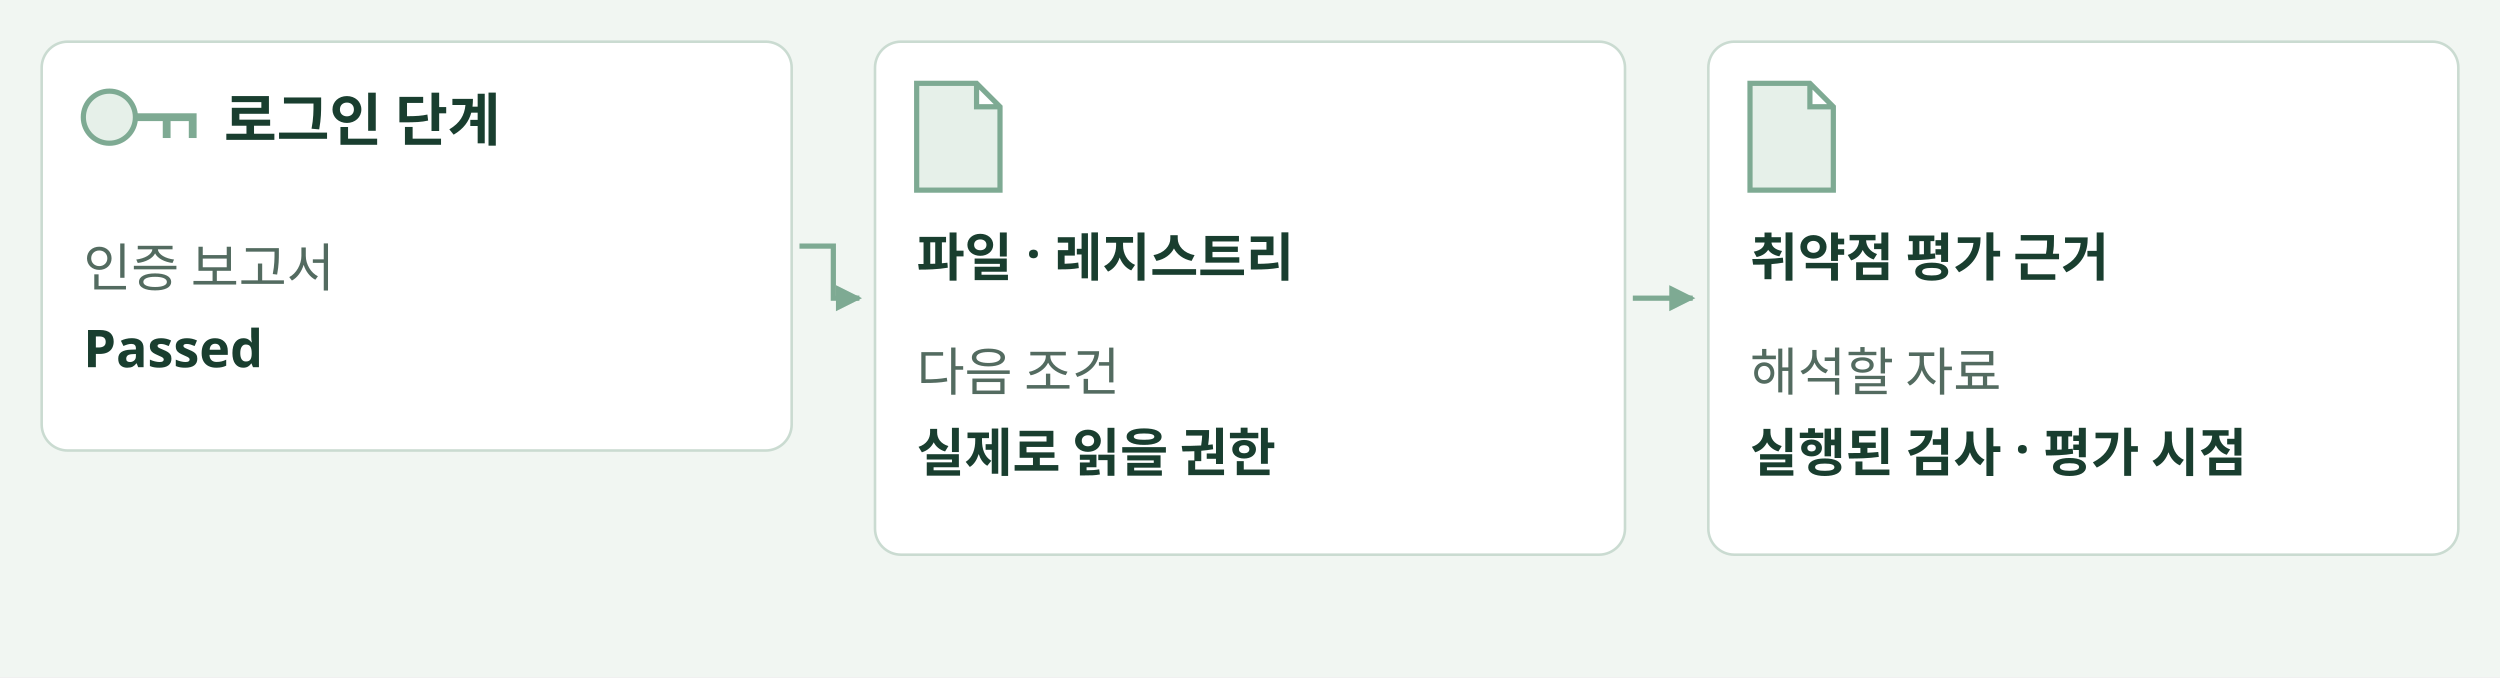
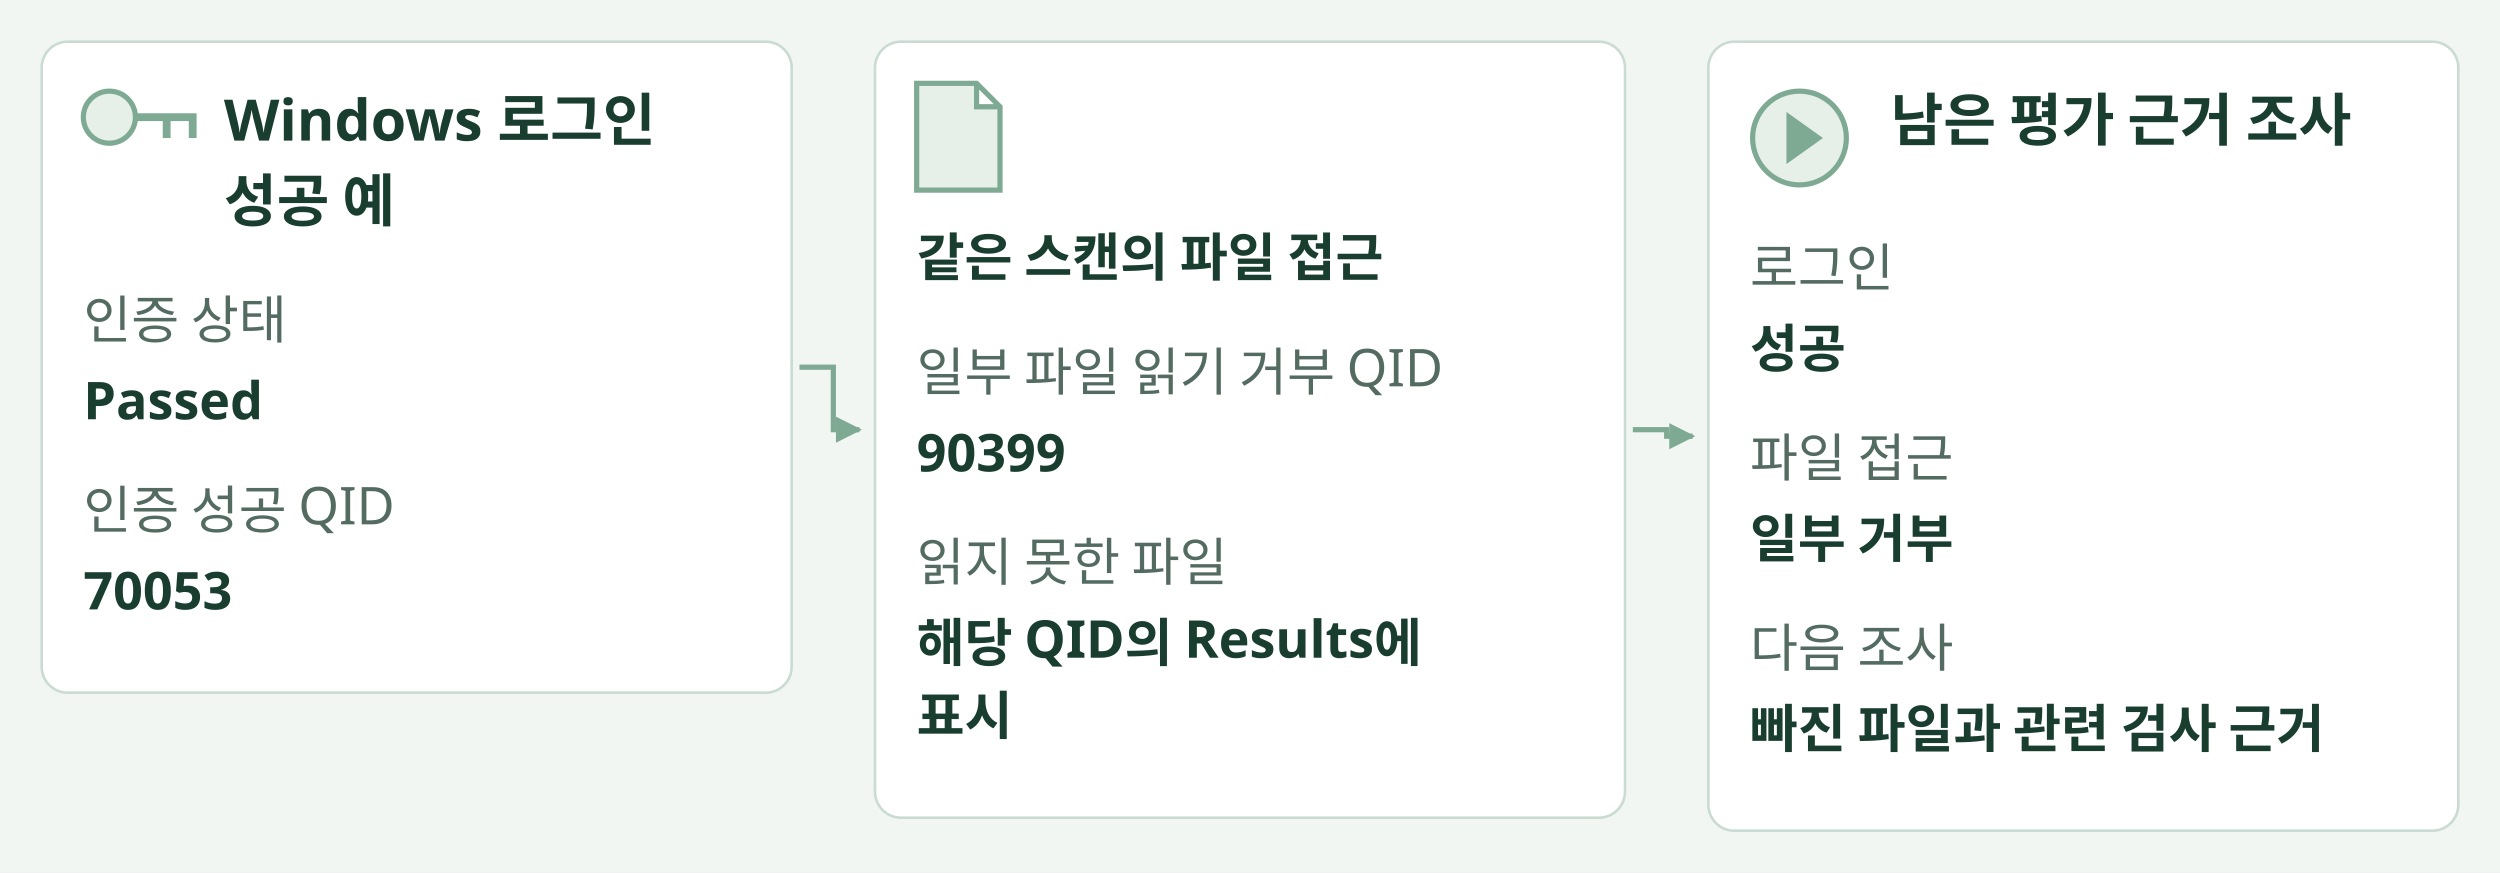
- <svg xmlns="http://www.w3.org/2000/svg" width="960" height="260" viewBox="0 0 960 260" data-diagram-kind="flow" data-explanation="structured" role="img" aria-labelledby="title desc">
+ <svg xmlns="http://www.w3.org/2000/svg" width="960" height="335" viewBox="0 0 960 335" data-diagram-kind="flow" data-explanation="structured" role="img" aria-labelledby="title desc">
  <defs>
    <marker id="arrow" viewBox="0 0 10 10" refX="9" refY="5" markerWidth="5" markerHeight="5" orient="auto-start-reverse">
      <path d="M0 0L10 5L0 10Z" fill="#7eaa93" />
    </marker>
  </defs>
-   <rect width="960" height="260" fill="#f1f6f2" />
+   <rect width="960" height="335" fill="#f1f6f2" />
  <g font-family="'Malgun Gothic','Noto Sans KR',sans-serif">
    <g data-panel="actor">
-       <rect x="16" y="16" width="288" height="157" rx="10" fill="#fff" stroke="#cadbd1" />
+       <rect x="16" y="16" width="288" height="250" rx="10" fill="#fff" stroke="#cadbd1" />
      <circle cx="42" cy="45" r="10" fill="#e6f0e9" stroke="#7eaa93" stroke-width="2" />
      <path d="M52 45h22v8m-10-8v8" stroke="#7eaa93" stroke-width="3" fill="none" />
      <text x="86" y="54" font-size="22" fill="#193e2f" font-weight="700" text-anchor="start" data-role="key">
-         <tspan x="86" dy="0">로그인 단계</tspan>
+         <tspan x="86" dy="0">Windows 로그인</tspan>
+         <tspan x="86" dy="31">성공 예</tspan>
      </text>
-       <text x="32" y="110" font-size="20" fill="#536b60" font-weight="400" text-anchor="start">
-         <tspan x="32" dy="0">인증 보고서</tspan>
+       <text x="32" y="130" font-size="20" fill="#536b60" font-weight="400" text-anchor="start">
+         <tspan x="32" dy="0">인증 상태</tspan>
      </text>
-       <text x="32" y="141" font-size="20" fill="#193e2f" font-weight="700" text-anchor="start" data-role="key">
+       <text x="32" y="161" font-size="20" fill="#193e2f" font-weight="700" text-anchor="start" data-role="key">
        <tspan x="32" dy="0">Passed</tspan>
+       </text>
+       <text x="32" y="203" font-size="20" fill="#536b60" font-weight="400" text-anchor="start">
+         <tspan x="32" dy="0">인증 성공 QID</tspan>
+       </text>
+       <text x="32" y="234" font-size="20" fill="#193e2f" font-weight="700" text-anchor="start" data-role="key">
+         <tspan x="32" dy="0">70053</tspan>
      </text>
    </g>
    <g data-panel="file">
-       <rect x="336" y="16" width="288" height="197" rx="10" fill="#fff" stroke="#cadbd1" />
+       <rect x="336" y="16" width="288" height="298" rx="10" fill="#fff" stroke="#cadbd1" />
      <path d="M352 32h23l9 9v32H352Z M375 32v9h9" fill="#e6f0e9" stroke="#7eaa93" stroke-width="2" />
      <text x="352" y="106" font-size="20" fill="#193e2f" font-weight="700" text-anchor="start" data-role="key">
-         <tspan x="352" dy="0">파일 · 레지스트리</tspan>
+         <tspan x="352" dy="0">같은 스캔의 파일 접근</tspan>
      </text>
      <text x="352" y="150" font-size="20" fill="#536b60" font-weight="400" text-anchor="start">
-         <tspan x="352" dy="0">다음 조건</tspan>
+         <tspan x="352" dy="0">일부 파일 읽기 거부 QID</tspan>
      </text>
      <text x="352" y="181" font-size="20" fill="#193e2f" font-weight="700" text-anchor="start" data-role="key">
-         <tspan x="352" dy="0">실제로 읽을 권한</tspan>
+         <tspan x="352" dy="0">90399</tspan>
+       </text>
+       <text x="352" y="223" font-size="20" fill="#536b60" font-weight="400" text-anchor="start">
+         <tspan x="352" dy="0">읽지 못한 파일</tspan>
+       </text>
+       <text x="352" y="254" font-size="20" fill="#193e2f" font-weight="700" text-anchor="start" data-role="key">
+         <tspan x="352" dy="0">해당 QID의 Results에</tspan>
+         <tspan x="352" dy="28">표시</tspan>
      </text>
    </g>
-     <g data-panel="file">
-       <rect x="656" y="16" width="288" height="197" rx="10" fill="#fff" stroke="#cadbd1" />
-       <path d="M672 32h23l9 9v32H672Z M695 32v9h9" fill="#e6f0e9" stroke="#7eaa93" stroke-width="2" />
-       <text x="672" y="106" font-size="20" fill="#193e2f" font-weight="700" text-anchor="start" data-role="key">
-         <tspan x="672" dy="0">취약점 평가 근거</tspan>
+     <g data-panel="actor">
+       <rect x="656" y="16" width="288" height="303" rx="10" fill="#fff" stroke="#cadbd1" />
+       <circle cx="691" cy="53" r="18" fill="#e6f0e9" stroke="#7eaa93" stroke-width="2" />
+       <path d="M686 43l14 10-14 10Z" fill="#7eaa93" />
+       <text x="726" y="54" font-size="22" fill="#193e2f" font-weight="700" text-anchor="start" data-role="key">
+         <tspan x="726" dy="0">남은 평가 근거 조사</tspan>
      </text>
-       <text x="672" y="150" font-size="20" fill="#536b60" font-weight="400" text-anchor="start">
-         <tspan x="672" dy="0">해석할 자료</tspan>
+       <text x="672" y="110" font-size="20" fill="#536b60" font-weight="400" text-anchor="start">
+         <tspan x="672" dy="0">로그인</tspan>
      </text>
-       <text x="672" y="181" font-size="20" fill="#193e2f" font-weight="700" text-anchor="start" data-role="key">
-         <tspan x="672" dy="0">실행된 검사 · 평가 시점</tspan>
+       <text x="672" y="141" font-size="20" fill="#193e2f" font-weight="700" text-anchor="start" data-role="key">
+         <tspan x="672" dy="0">성공</tspan>
+       </text>
+       <text x="672" y="183" font-size="20" fill="#536b60" font-weight="400" text-anchor="start">
+         <tspan x="672" dy="0">파일 접근</tspan>
+       </text>
+       <text x="672" y="214" font-size="20" fill="#193e2f" font-weight="700" text-anchor="start" data-role="key">
+         <tspan x="672" dy="0">일부 거부</tspan>
+       </text>
+       <text x="672" y="256" font-size="20" fill="#536b60" font-weight="400" text-anchor="start">
+         <tspan x="672" dy="0">다음 조사</tspan>
+       </text>
+       <text x="672" y="287" font-size="20" fill="#193e2f" font-weight="700" text-anchor="start" data-role="key">
+         <tspan x="672" dy="0">빠진 파일과 관련 검사 근거</tspan>
      </text>
    </g>
-     <path d="M307 94.5H320V114.5H330" fill="none" stroke="#7eaa93" stroke-width="2" marker-end="url(#arrow)" />
-     <path d="M627 114.5H640V114.5H650" fill="none" stroke="#7eaa93" stroke-width="2" marker-end="url(#arrow)" />
+     <path d="M307 141H320V165H330" fill="none" stroke="#7eaa93" stroke-width="2" marker-end="url(#arrow)" />
+     <path d="M627 165H640V167.5H650" fill="none" stroke="#7eaa93" stroke-width="2" marker-end="url(#arrow)" />
  </g>
</svg>
